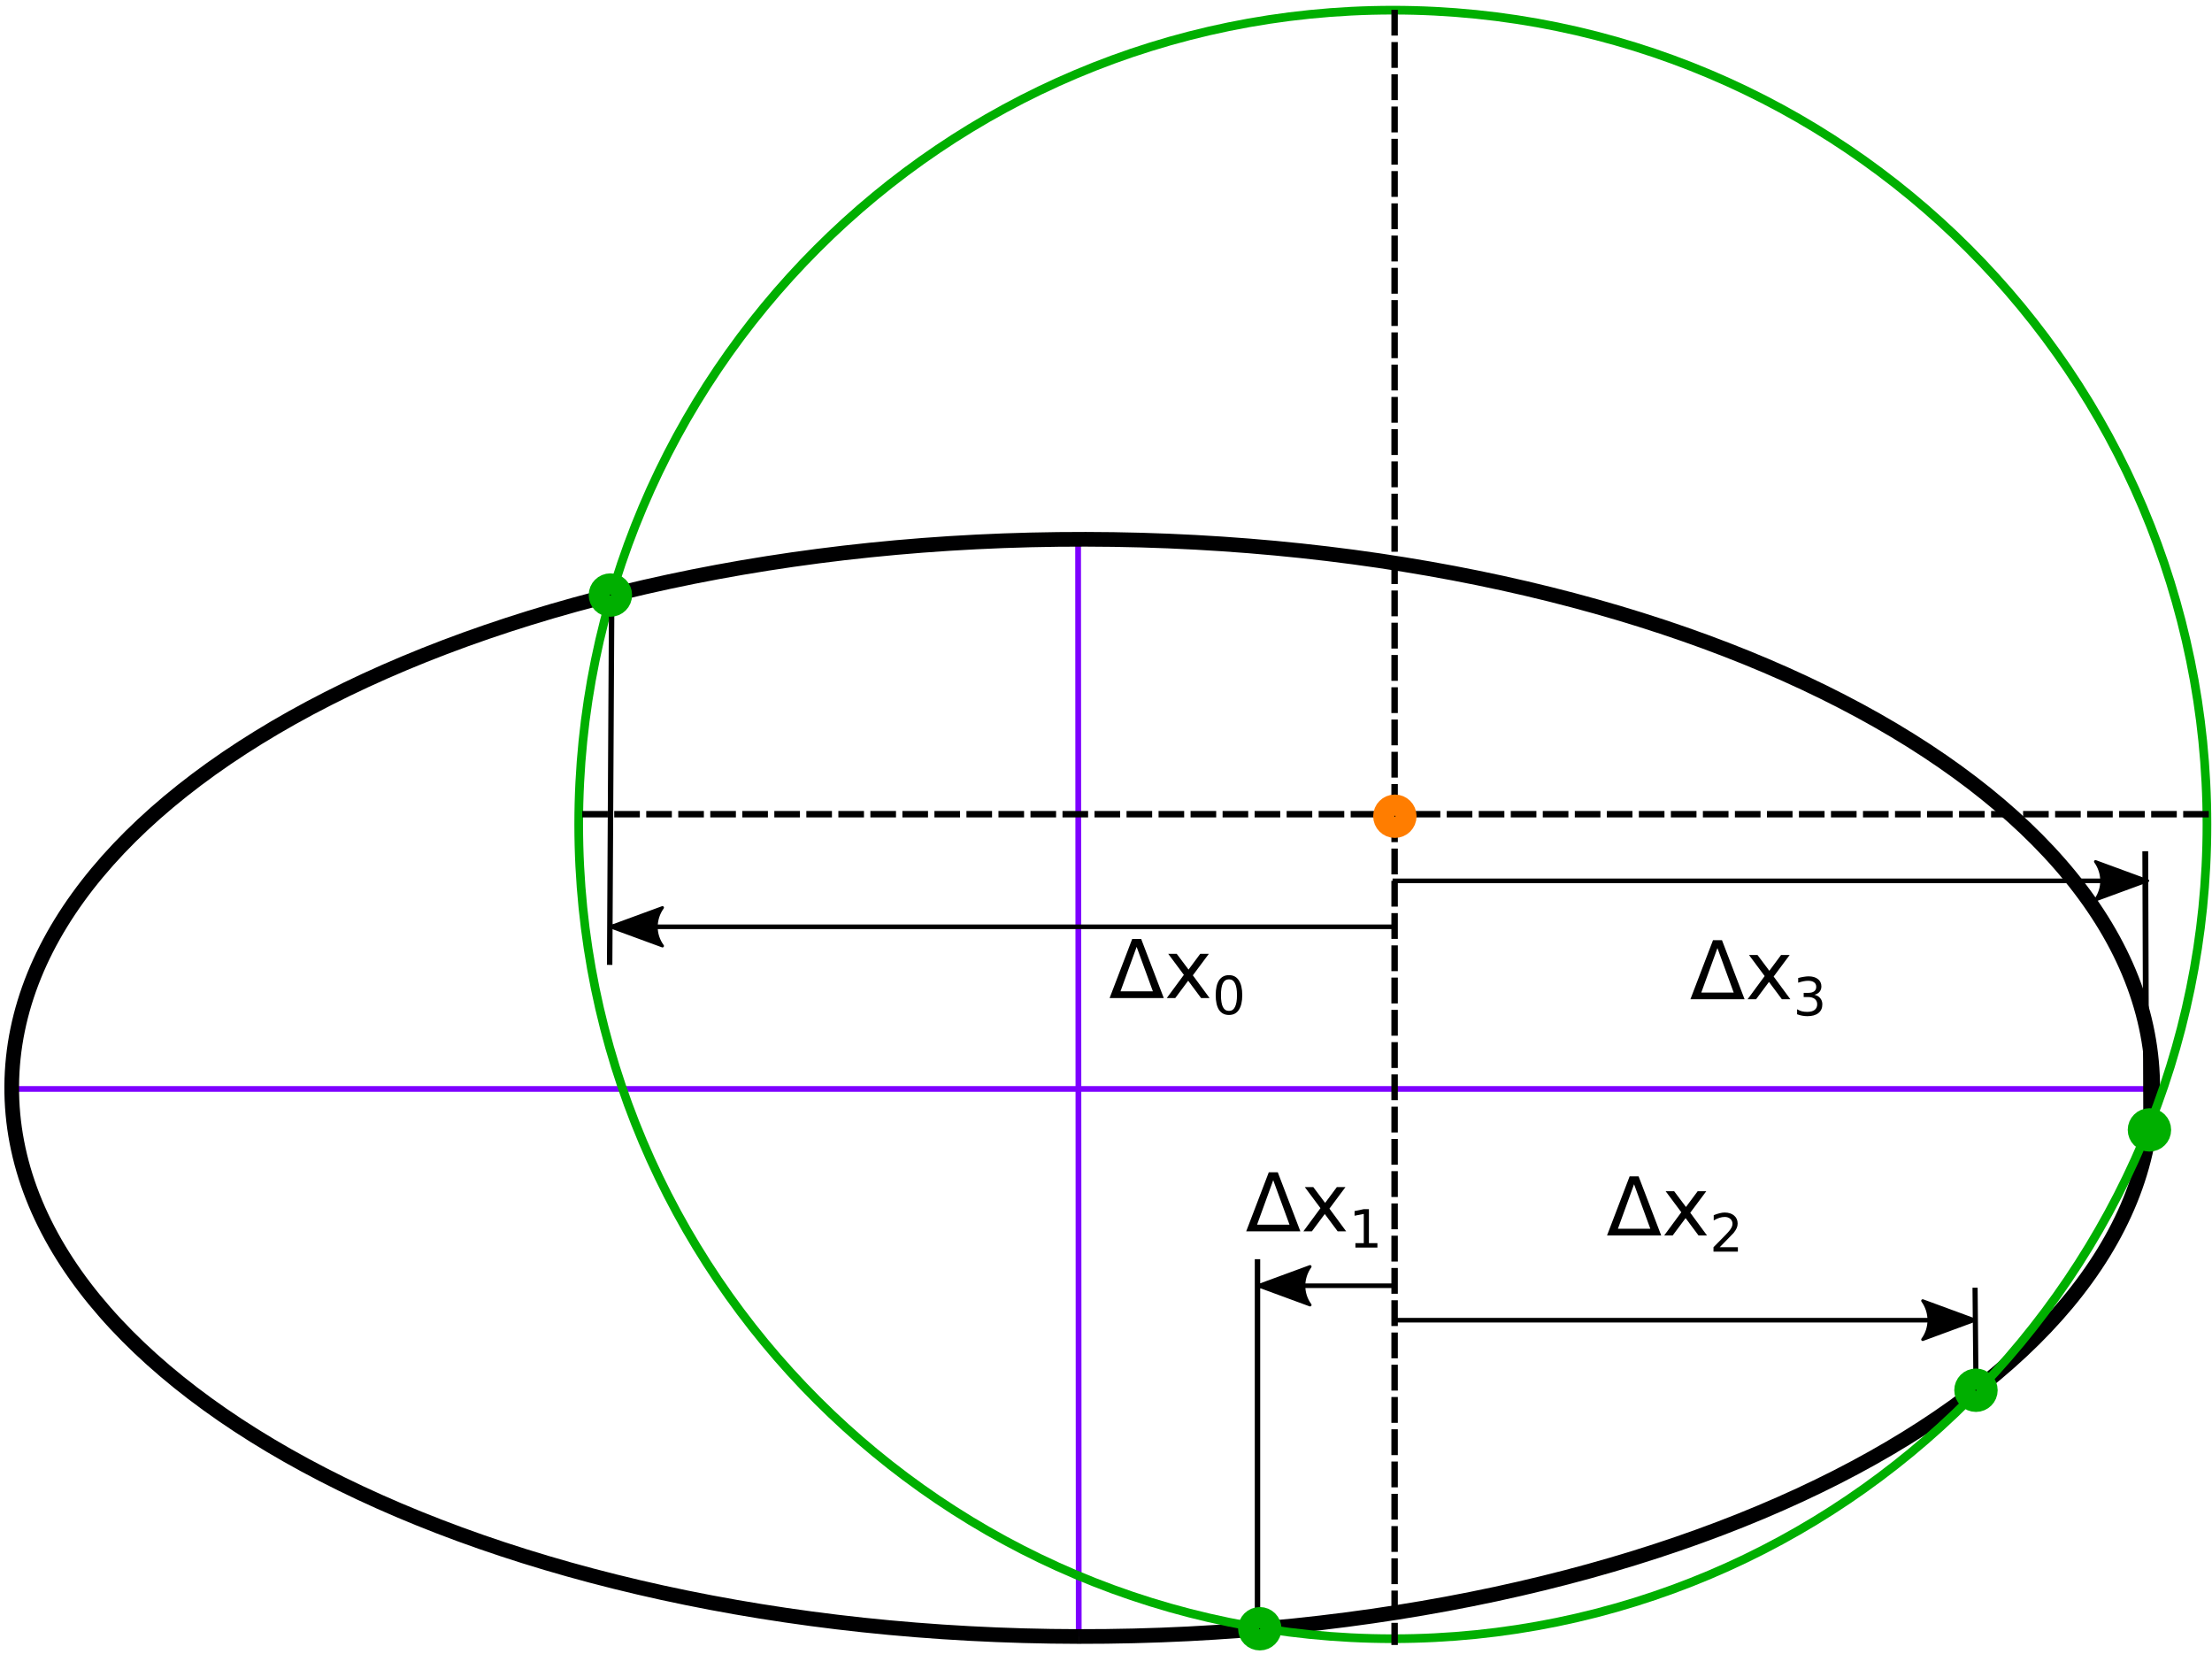
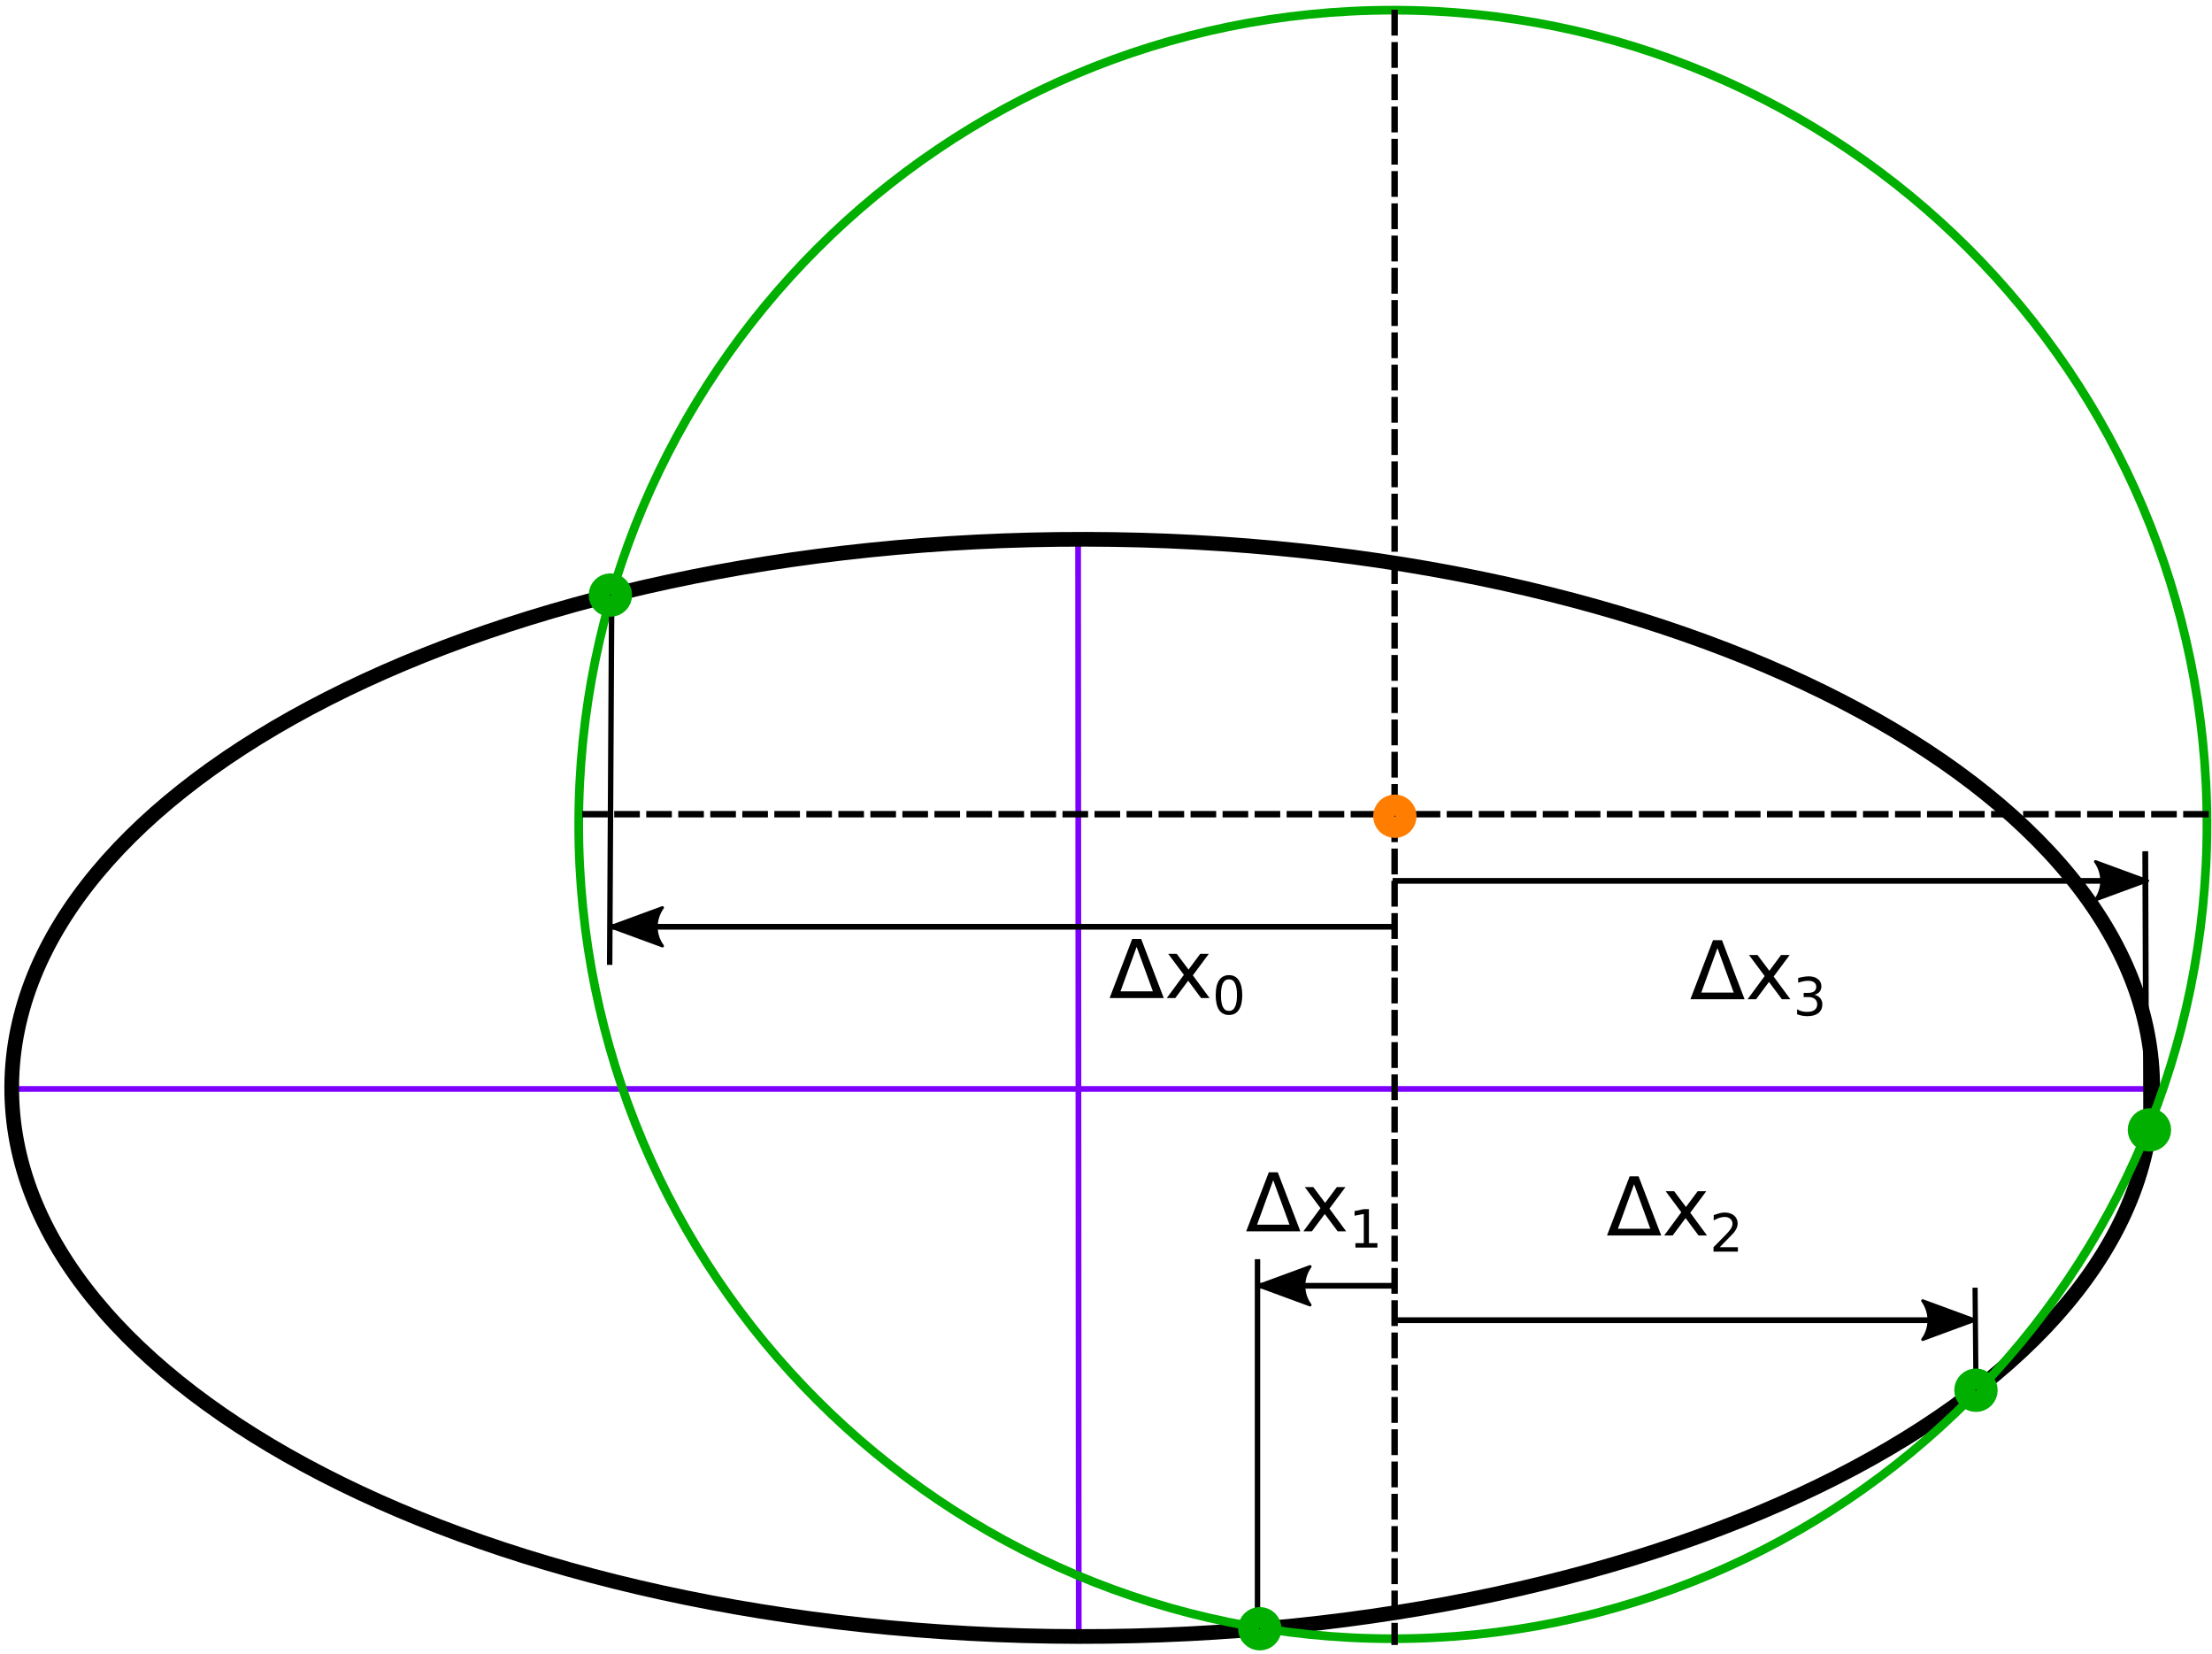
<svg xmlns="http://www.w3.org/2000/svg" version="1.1" id="svg2" xml:space="preserve" width="385.333" height="288" viewBox="0 0 385.333 288">
  <defs id="defs6" />
  <g id="g10" transform="matrix(1.333333,0,0,-1.333333,0,288)">
    <g id="g12" transform="scale(0.1)">
      <path d="m 10.352,737.539 c 2793.748,0 2793.748,0 2793.748,0" style="fill:none;stroke:#7d00ff;stroke-width:7.5;stroke-linecap:butt;stroke-linejoin:miter;stroke-miterlimit:4;stroke-dasharray:none;stroke-opacity:1" id="path14" />
      <path d="M 1409.38,22.301 C 1408.55,1452.73 1408.55,1452.73 1408.55,1452.73" style="fill:none;stroke:#7d00ff;stroke-width:7.512;stroke-linecap:butt;stroke-linejoin:miter;stroke-miterlimit:4;stroke-dasharray:none;stroke-opacity:1" id="path16" />
      <path d="M 1409.34,22.301 C 636.91,23.59 12.77,345.512 15.309,741.289 17.852,1137.03 646.09,1456.84 1418.52,1455.55 2190.94,1454.22 2815.08,1132.34 2812.54,736.559 2810.04,340.82 2181.8,21.02 1409.38,22.301" style="fill:none;stroke:#000001;stroke-width:19.175;stroke-linecap:butt;stroke-linejoin:miter;stroke-miterlimit:4;stroke-dasharray:none;stroke-opacity:1" id="path18" />
      <path d="M 2883.4,1083.09 C 2883.4,495.621 2407.19,19.41 1819.73,19.41 1232.3,19.41 756.09,495.621 756.09,1083.09 c 0,587.42 476.21,1063.63 1063.64,1063.63 587.46,0 1063.67,-476.21 1063.67,-1063.63 z" style="fill:none;stroke:#00af00;stroke-width:11.339;stroke-linecap:butt;stroke-linejoin:miter;stroke-miterlimit:4;stroke-dasharray:none;stroke-opacity:1" id="path20" />
      <path d="m 2885.82,1096.45 c -2126.8,0 -2126.8,0 -2126.8,0" style="fill:none;stroke:#000000;stroke-width:8.367;stroke-linecap:butt;stroke-linejoin:miter;stroke-miterlimit:4;stroke-dasharray:33.467, 8.367;stroke-dashoffset:0;stroke-opacity:1" id="path22" />
      <path d="m 1822.07,2147.23 c 0,-2136.019 0,-2136.019 0,-2136.019" style="fill:none;stroke:#000000;stroke-width:8.428;stroke-linecap:butt;stroke-linejoin:miter;stroke-miterlimit:4;stroke-dasharray:33.714, 8.428;stroke-dashoffset:0;stroke-opacity:1" id="path24" />
      <path d="m 1836.95,1093.79 c 0,-8.05 -6.52,-14.53 -14.53,-14.53 -8.04,0 -14.53,6.48 -14.53,14.53 0,8.01 6.49,14.53 14.53,14.53 8.01,0 14.53,-6.52 14.53,-14.53 z" style="fill:none;stroke:#ff7d00;stroke-width:27.62;stroke-linecap:butt;stroke-linejoin:miter;stroke-miterlimit:4;stroke-dasharray:none;stroke-opacity:1" id="path26" />
-       <path d="m 797.34,949.379 c 1022.07,0 1022.07,0 1022.07,0" style="fill:none;stroke:#000000;stroke-width:6;stroke-linecap:butt;stroke-linejoin:miter;stroke-miterlimit:4;stroke-dasharray:none;stroke-opacity:1" id="path28" />
+       <path d="m 797.34,949.379 c 1022.07,0 1022.07,0 1022.07,0" style="fill:none;stroke:#000000;stroke-width:7.5;stroke-linecap:butt;stroke-linejoin:miter;stroke-miterlimit:4;stroke-dasharray:none;stroke-opacity:1" id="path28" />
      <path d="M 865.512,974.41 797.34,949.379 865.512,924.34 c -10.903,14.762 -10.821,35 0,50.07 z" style="fill:#000000;fill-opacity:1;fill-rule:evenodd;stroke:none" id="path30" />
      <path d="M 865.512,974.41 797.34,949.379 865.512,924.34 c -10.903,14.762 -10.821,35 0,50.07 z" style="fill:none;stroke:#000000;stroke-width:3.898;stroke-linecap:butt;stroke-linejoin:round;stroke-miterlimit:4;stroke-dasharray:none;stroke-opacity:1" id="path32" />
-       <path d="m 2783.4,1009.38 c -963.99,0 -963.99,0 -963.99,0" style="fill:none;stroke:#000000;stroke-width:6;stroke-linecap:butt;stroke-linejoin:miter;stroke-miterlimit:4;stroke-dasharray:none;stroke-opacity:1" id="path34" />
+       <path d="m 2783.4,1009.38 c -963.99,0 -963.99,0 -963.99,0" style="fill:none;stroke:#000000;stroke-width:7.5;stroke-linecap:butt;stroke-linejoin:miter;stroke-miterlimit:4;stroke-dasharray:none;stroke-opacity:1" id="path34" />
      <path d="m 2737.81,1034.53 68.13,-25.04 -68.13,-25.041 c 10.86,14.77 10.82,35.001 0,50.081 z" style="fill:#000000;fill-opacity:1;fill-rule:evenodd;stroke:none" id="path36" />
      <path d="m 2737.81,1034.53 68.13,-25.04 -68.13,-25.041 c 10.86,14.77 10.82,35.001 0,50.081 z" style="fill:none;stroke:#000000;stroke-width:3.898;stroke-linecap:butt;stroke-linejoin:round;stroke-miterlimit:4;stroke-dasharray:none;stroke-opacity:1" id="path38" />
-       <path d="m 1643.48,480.469 c 177.69,0 177.69,0 177.69,0" style="fill:none;stroke:#000000;stroke-width:5.999;stroke-linecap:butt;stroke-linejoin:miter;stroke-miterlimit:4;stroke-dasharray:none;stroke-opacity:1" id="path40" />
+       <path d="m 1643.48,480.469 c 177.69,0 177.69,0 177.69,0" style="fill:none;stroke:#000000;stroke-width:7.5;stroke-linecap:butt;stroke-linejoin:miter;stroke-miterlimit:4;stroke-dasharray:none;stroke-opacity:1" id="path40" />
      <path d="m 1711.6,505.512 -68.12,-25.043 68.12,-25.078 c -10.86,14.808 -10.82,35.039 0,50.121 z" style="fill:#000000;fill-opacity:1;fill-rule:evenodd;stroke:none" id="path42" />
      <path d="m 1711.6,505.512 -68.12,-25.043 68.12,-25.078 c -10.86,14.808 -10.82,35.039 0,50.121 z" style="fill:none;stroke:#000000;stroke-width:3.898;stroke-linecap:butt;stroke-linejoin:round;stroke-miterlimit:4;stroke-dasharray:none;stroke-opacity:1" id="path44" />
-       <path d="m 2573.16,435.469 c -752.77,0 -752.77,0 -752.77,0" style="fill:none;stroke:#000000;stroke-width:6;stroke-linecap:butt;stroke-linejoin:miter;stroke-miterlimit:4;stroke-dasharray:none;stroke-opacity:1" id="path46" />
+       <path d="m 2573.16,435.469 c -752.77,0 -752.77,0 -752.77,0" style="fill:none;stroke:#000000;stroke-width:7.5;stroke-linecap:butt;stroke-linejoin:miter;stroke-miterlimit:4;stroke-dasharray:none;stroke-opacity:1" id="path46" />
      <path d="m 2512.03,460.859 68.75,-25.269 -68.75,-25.32 c 10.98,14.96 10.94,35.351 0,50.589 z" style="fill:#000000;fill-opacity:1;fill-rule:evenodd;stroke:none" id="path48" />
      <path d="m 2512.03,460.859 68.75,-25.269 -68.75,-25.32 c 10.98,14.96 10.94,35.351 0,50.589 z" style="fill:none;stroke:#000000;stroke-width:3.932;stroke-linecap:butt;stroke-linejoin:round;stroke-miterlimit:4;stroke-dasharray:none;stroke-opacity:1" id="path50" />
      <path d="M 799.219,1384.38 C 796.52,899.609 796.52,899.609 796.52,899.609" style="fill:none;stroke:#000000;stroke-width:7.087;stroke-linecap:butt;stroke-linejoin:miter;stroke-miterlimit:4;stroke-dasharray:none;stroke-opacity:1" id="path52" />
      <path d="m 2802.81,1048.05 c 1.25,-359.14 1.25,-359.14 1.25,-359.14" style="fill:none;stroke:#000000;stroke-width:7.592;stroke-linecap:butt;stroke-linejoin:miter;stroke-miterlimit:4;stroke-dasharray:none;stroke-opacity:1" id="path54" />
      <path d="m 1642.93,31.719 c 0,483.48 0,483.48 0,483.48" style="fill:none;stroke:#000000;stroke-width:7.087;stroke-linecap:butt;stroke-linejoin:miter;stroke-miterlimit:4;stroke-dasharray:none;stroke-opacity:1" id="path56" />
      <path d="m 2581.8,331.762 -1.37,146.168" style="fill:none;stroke:#000000;stroke-width:6.718;stroke-linecap:butt;stroke-linejoin:miter;stroke-miterlimit:4;stroke-dasharray:none;stroke-opacity:1" id="path58" />
      <g id="g60" transform="scale(10)">
        <text transform="matrix(1,0,0,-1,144.893,85.627)" style="font-variant:normal;font-weight:normal;font-size:10.575px;font-family:'DejaVu Sans';-inkscape-font-specification:DejaVuSans;writing-mode:lr-tb;fill:#000000;fill-opacity:1;fill-rule:nonzero;stroke:none" id="text64">
          <tspan x="0" y="0" id="tspan62">Δ</tspan>
        </text>
        <text transform="matrix(1,0,0,-1,152.127,85.627)" style="font-variant:normal;font-weight:normal;font-size:10.575px;font-family:'DejaVu Sans';-inkscape-font-specification:DejaVuSans;writing-mode:lr-tb;fill:#000000;fill-opacity:1;fill-rule:nonzero;stroke:none" id="text68">
          <tspan x="0" y="0" id="tspan66">x</tspan>
        </text>
        <text transform="matrix(1,0,0,-1,158.3801,83.51177)" style="font-variant:normal;font-weight:normal;font-size:6.874px;font-family:'DejaVu Sans';-inkscape-font-specification:DejaVuSans;writing-mode:lr-tb;fill:#000000;fill-opacity:1;fill-rule:nonzero;stroke:none" id="text72">
          <tspan x="0" y="0" id="tspan70">0</tspan>
        </text>
        <text transform="matrix(1,0,0,-1,220.775,85.46919)" style="font-variant:normal;font-weight:normal;font-size:10.575px;font-family:'DejaVu Sans';-inkscape-font-specification:DejaVuSans;writing-mode:lr-tb;fill:#000000;fill-opacity:1;fill-rule:nonzero;stroke:none" id="text76">
          <tspan x="0" y="0" id="tspan74">Δ</tspan>
        </text>
        <text transform="matrix(1,0,0,-1,228.009,85.46919)" style="font-variant:normal;font-weight:normal;font-size:10.575px;font-family:'DejaVu Sans';-inkscape-font-specification:DejaVuSans;writing-mode:lr-tb;fill:#000000;fill-opacity:1;fill-rule:nonzero;stroke:none" id="text80">
          <tspan x="0" y="0" id="tspan78">x</tspan>
        </text>
        <text transform="matrix(1,0,0,-1,234.2621,83.35396)" style="font-variant:normal;font-weight:normal;font-size:6.874px;font-family:'DejaVu Sans';-inkscape-font-specification:DejaVuSans;writing-mode:lr-tb;fill:#000000;fill-opacity:1;fill-rule:nonzero;stroke:none" id="text84">
          <tspan x="0" y="0" id="tspan82">3</tspan>
        </text>
        <text transform="matrix(1,0,0,-1,162.7391,55.15236)" style="font-variant:normal;font-weight:normal;font-size:10.575px;font-family:'DejaVu Sans';-inkscape-font-specification:DejaVuSans;writing-mode:lr-tb;fill:#000000;fill-opacity:1;fill-rule:nonzero;stroke:none" id="text88">
          <tspan x="0" y="0" id="tspan86">Δ</tspan>
        </text>
        <text transform="matrix(1,0,0,-1,169.9731,55.15236)" style="font-variant:normal;font-weight:normal;font-size:10.575px;font-family:'DejaVu Sans';-inkscape-font-specification:DejaVuSans;writing-mode:lr-tb;fill:#000000;fill-opacity:1;fill-rule:nonzero;stroke:none" id="text92">
          <tspan x="0" y="0" id="tspan90">x</tspan>
        </text>
        <text transform="matrix(1,0,0,-1,176.2258,53.03752)" style="font-variant:normal;font-weight:normal;font-size:6.874px;font-family:'DejaVu Sans';-inkscape-font-specification:DejaVuSans;writing-mode:lr-tb;fill:#000000;fill-opacity:1;fill-rule:nonzero;stroke:none" id="text96">
          <tspan x="0" y="0" id="tspan94">1</tspan>
        </text>
        <text transform="matrix(1,0,0,-1,209.8821,54.61682)" style="font-variant:normal;font-weight:normal;font-size:10.575px;font-family:'DejaVu Sans';-inkscape-font-specification:DejaVuSans;writing-mode:lr-tb;fill:#000000;fill-opacity:1;fill-rule:nonzero;stroke:none" id="text100">
          <tspan x="0" y="0" id="tspan98">Δ</tspan>
        </text>
        <text transform="matrix(1,0,0,-1,217.1161,54.61682)" style="font-variant:normal;font-weight:normal;font-size:10.575px;font-family:'DejaVu Sans';-inkscape-font-specification:DejaVuSans;writing-mode:lr-tb;fill:#000000;fill-opacity:1;fill-rule:nonzero;stroke:none" id="text104">
          <tspan x="0" y="0" id="tspan102">x</tspan>
        </text>
        <text transform="matrix(1,0,0,-1,223.3688,52.50198)" style="font-variant:normal;font-weight:normal;font-size:6.874px;font-family:'DejaVu Sans';-inkscape-font-specification:DejaVuSans;writing-mode:lr-tb;fill:#000000;fill-opacity:1;fill-rule:nonzero;stroke:none" id="text108">
          <tspan x="0" y="0" id="tspan106">2</tspan>
        </text>
      </g>
      <path d="m 2596.17,344.02 c 0,-8.04 -6.52,-14.571 -14.57,-14.571 -8.01,0 -14.53,6.531 -14.53,14.571 0,8.011 6.52,14.531 14.53,14.531 8.05,0 14.57,-6.52 14.57,-14.531 z" style="fill:none;stroke:#00af00;stroke-width:27.62;stroke-linecap:butt;stroke-linejoin:miter;stroke-miterlimit:4;stroke-dasharray:none;stroke-opacity:1" id="path110" />
      <path d="m 1660.47,32.461 c 0,-8.051 -6.52,-14.57 -14.53,-14.57 -8.05,0 -14.57,6.52 -14.57,14.57 0,8.008 6.52,14.527 14.57,14.527 8.01,0 14.53,-6.519 14.53,-14.527 z" style="fill:none;stroke:#00af00;stroke-width:27.62;stroke-linecap:butt;stroke-linejoin:miter;stroke-miterlimit:4;stroke-dasharray:none;stroke-opacity:1" id="path112" />
      <path d="m 812.031,1382.7 c 0,-8.05 -6.519,-14.54 -14.531,-14.54 -8.051,0 -14.57,6.49 -14.57,14.54 0,8 6.519,14.53 14.57,14.53 8.012,0 14.531,-6.53 14.531,-14.53" style="fill:none;stroke:#00af00;stroke-width:27.62;stroke-linecap:butt;stroke-linejoin:miter;stroke-miterlimit:4;stroke-dasharray:none;stroke-opacity:1" id="path114" />
      <path d="m 2822.81,684.059 c 0,-8.039 -6.52,-14.528 -14.57,-14.528 -8.01,0 -14.53,6.489 -14.53,14.528 0,8.011 6.52,14.531 14.53,14.531 8.05,0 14.57,-6.52 14.57,-14.531 z" style="fill:none;stroke:#00af00;stroke-width:27.62;stroke-linecap:butt;stroke-linejoin:miter;stroke-miterlimit:4;stroke-dasharray:none;stroke-opacity:1" id="path116" />
    </g>
  </g>
</svg>
